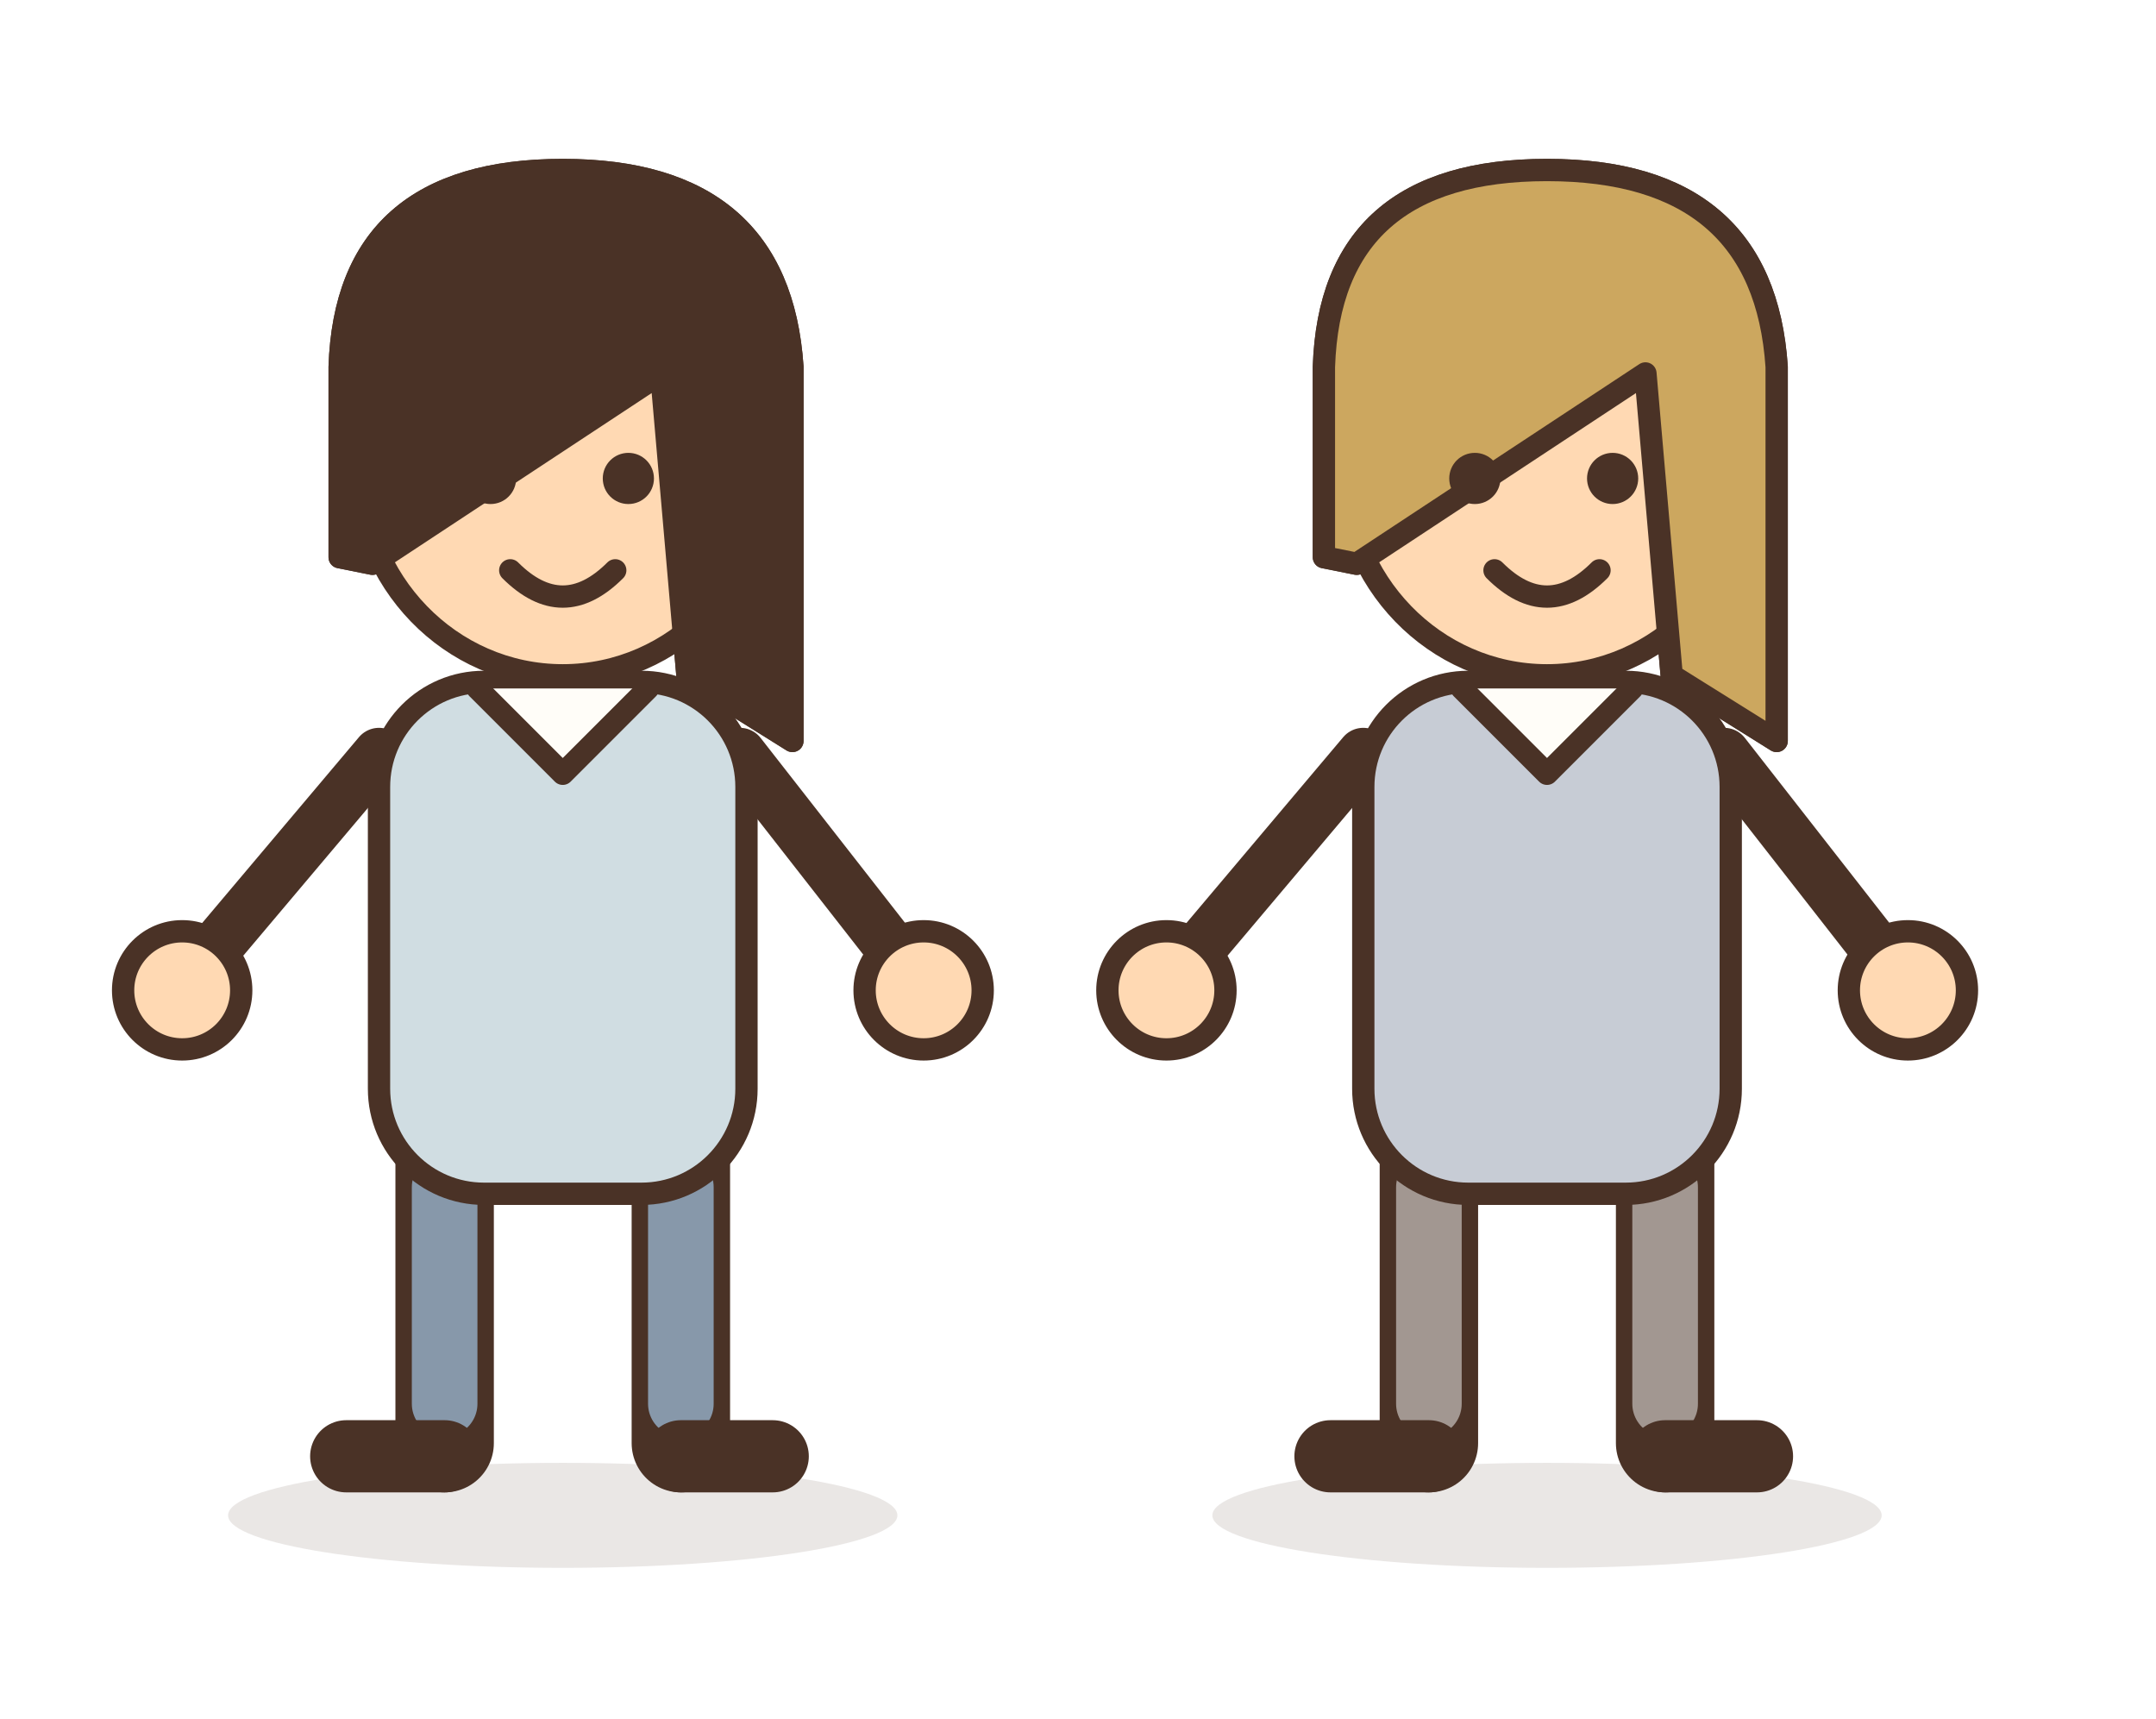
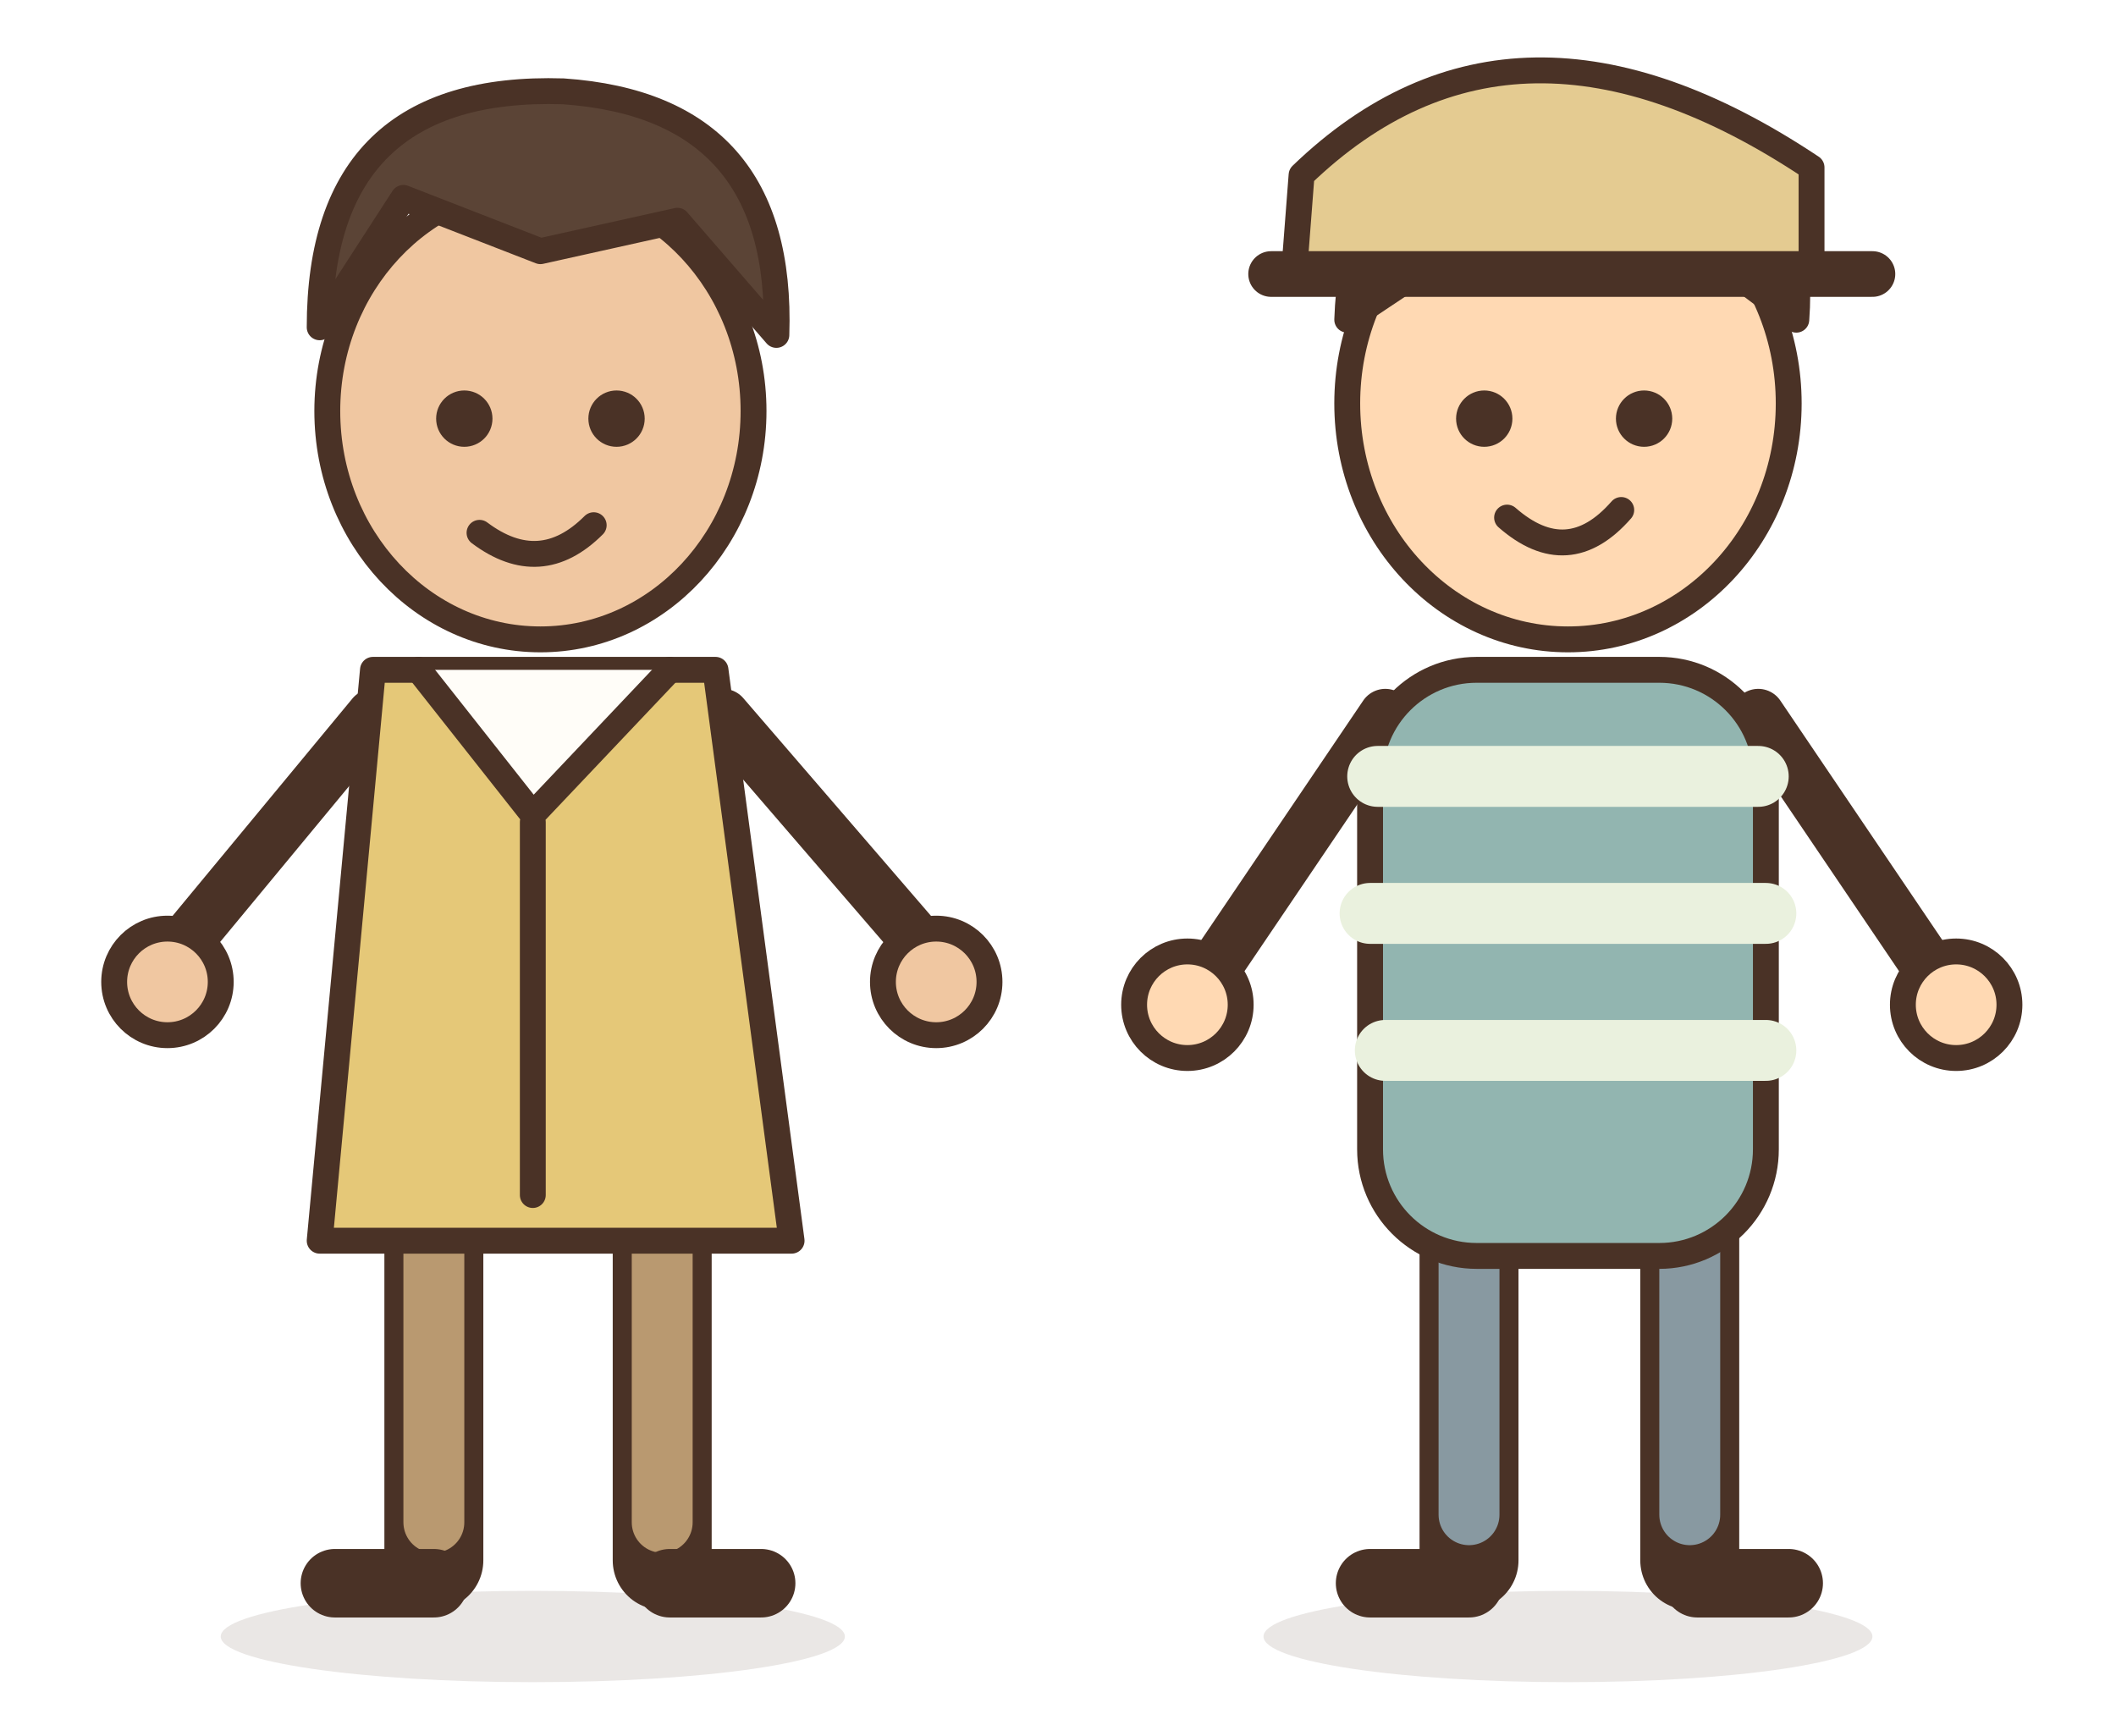
- <svg xmlns="http://www.w3.org/2000/svg" viewBox="0 0 276 220">
+ <svg xmlns="http://www.w3.org/2000/svg" viewBox="0 0 278 228">
  <g stroke="#4A3226" stroke-width="3.4" stroke-linecap="round" stroke-linejoin="round">
-     <g transform="translate(4 10) scale(.84)">
-       <g stroke="#4A3226" stroke-width="3.4" stroke-linecap="round" stroke-linejoin="round">
-         <ellipse cx="81" cy="219" rx="51" ry="8" fill="#4A3226" opacity=".12" stroke="none" />
-         <path d="M63 163v45M99 163v45" stroke="#4A3226" stroke-width="15" />
-         <path d="M63 169v33M99 169v33" stroke="#8798AA" stroke-width="10" />
-         <path d="M63 210H48M99 210h14" stroke-width="11" />
-         <path d="M47 73V44q1-30 34-30t35 30v57l-16-10-4-46-44 29z" fill="#4A3226" />
-         <ellipse cx="81" cy="59" rx="31" ry="32" fill="#FFD9B3" />
-         <path d="M47 73V44q1-30 34-30t35 30v57l-16-10-4-46-44 29z" fill="#4A3226" />
-         <circle cx="70" cy="61" r="2.2" fill="#4A3226" />
-         <circle cx="91" cy="61" r="2.2" fill="#4A3226" />
-         <path d="M73 75q8 8 16 0" fill="none" />
-         <path d="M53 103l-27 32M108 103l25 32" stroke-width="8" />
-         <circle cx="23" cy="139" r="9" fill="#FFD9B3" />
-         <circle cx="136" cy="139" r="9" fill="#FFD9B3" />
-         <rect x="53" y="92" width="56" height="78" rx="16" fill="#D0DDE2" />
-         <path d="M68 93l13 13 13-13" fill="#FFFDF8" />
-       </g>
+     <g>
+       <ellipse cx="70" cy="215" rx="41" ry="6" fill="#4A3226" opacity=".12" stroke="none" />
+       <path d="M57 153v52m30-52v52" stroke-width="13" />
+       <path d="M57 158v42m30-42v42" stroke="#B99970" stroke-width="8" />
+       <path d="M57 208H44m44 0h12" stroke-width="9" />
+       <path d="M49 94 25 123m70-29 25 29" stroke-width="7" />
+       <circle cx="22" cy="129" r="7" fill="#F0C7A1" />
+       <circle cx="123" cy="129" r="7" fill="#F0C7A1" />
+       <path d="M49 88h45l10 75H42z" fill="#E5C878" />
+       <path d="m55 88 15 19 18-19M70 108v49" fill="#FFFDF8" />
+       <ellipse cx="71" cy="54" rx="28" ry="30" fill="#F0C7A1" />
+       <path d="M42 43q0-32 32-31 29 2 28 32l-13-15-18 4-18-7z" fill="#5B4436" />
+       <circle cx="61" cy="55" r="2" fill="#4A3226" />
+       <circle cx="81" cy="55" r="2" fill="#4A3226" />
+       <path d="M63 70q8 6 15-1" fill="none" />
    </g>
-     <g transform="translate(130 10) scale(.84)">
-       <g stroke="#4A3226" stroke-width="3.4" stroke-linecap="round" stroke-linejoin="round">
-         <ellipse cx="81" cy="219" rx="51" ry="8" fill="#4A3226" opacity=".12" stroke="none" />
-         <path d="M63 163v45M99 163v45" stroke="#4A3226" stroke-width="15" />
-         <path d="M63 169v33M99 169v33" stroke="#A29791" stroke-width="10" />
-         <path d="M63 210H48M99 210h14" stroke-width="11" />
-         <path d="M47 73V44q1-30 34-30t35 30v57l-16-10-4-46-44 29z" fill="#CCA75F" />
-         <ellipse cx="81" cy="59" rx="31" ry="32" fill="#FFD9B3" />
-         <path d="M47 73V44q1-30 34-30t35 30v57l-16-10-4-46-44 29z" fill="#CCA75F" />
-         <circle cx="70" cy="61" r="2.2" fill="#4A3226" />
-         <circle cx="91" cy="61" r="2.2" fill="#4A3226" />
-         <path d="M73 75q8 8 16 0" fill="none" />
-         <path d="M53 103l-27 32M108 103l25 32" stroke-width="8" />
-         <circle cx="23" cy="139" r="9" fill="#FFD9B3" />
-         <circle cx="136" cy="139" r="9" fill="#FFD9B3" />
-         <rect x="53" y="92" width="56" height="78" rx="16" fill="#C7CCD5" />
-         <path d="M68 93l13 13 13-13" fill="#FFFDF8" />
-       </g>
+     <g transform="translate(133)">
+       <ellipse cx="73" cy="215" rx="40" ry="6" fill="#4A3226" opacity=".12" stroke="none" />
+       <path d="M60 156v49m29-49v49" stroke-width="13" />
+       <path d="M60 160v39m29-39v39" stroke="#8899A1" stroke-width="8" />
+       <path d="M60 208H47m43 0h12" stroke-width="9" />
+       <path d="M49 94 26 128m72-34 23 34" stroke-width="7" />
+       <circle cx="23" cy="132" r="7" fill="#FFD9B3" />
+       <circle cx="124" cy="132" r="7" fill="#FFD9B3" />
+       <rect x="47" y="88" width="52" height="77" rx="14" fill="#92B5B0" />
+       <path d="M48 102h50m-51 18h52m-50 18h50" stroke="#EAF1DE" stroke-width="8" />
+       <ellipse cx="73" cy="53" rx="29" ry="31" fill="#FFD9B3" />
+       <path d="M44 42q1-29 31-28t28 28l-8-6H53z" fill="#846448" />
+       <path d="M38 23q28-27 67-1v14H37z" fill="#E4CB91" />
+       <path d="M34 36h79" stroke-width="6" />
+       <circle cx="62" cy="55" r="2" fill="#4A3226" />
+       <circle cx="83" cy="55" r="2" fill="#4A3226" />
+       <path d="M65 68q8 7 15-1" fill="none" />
    </g>
  </g>
</svg>
